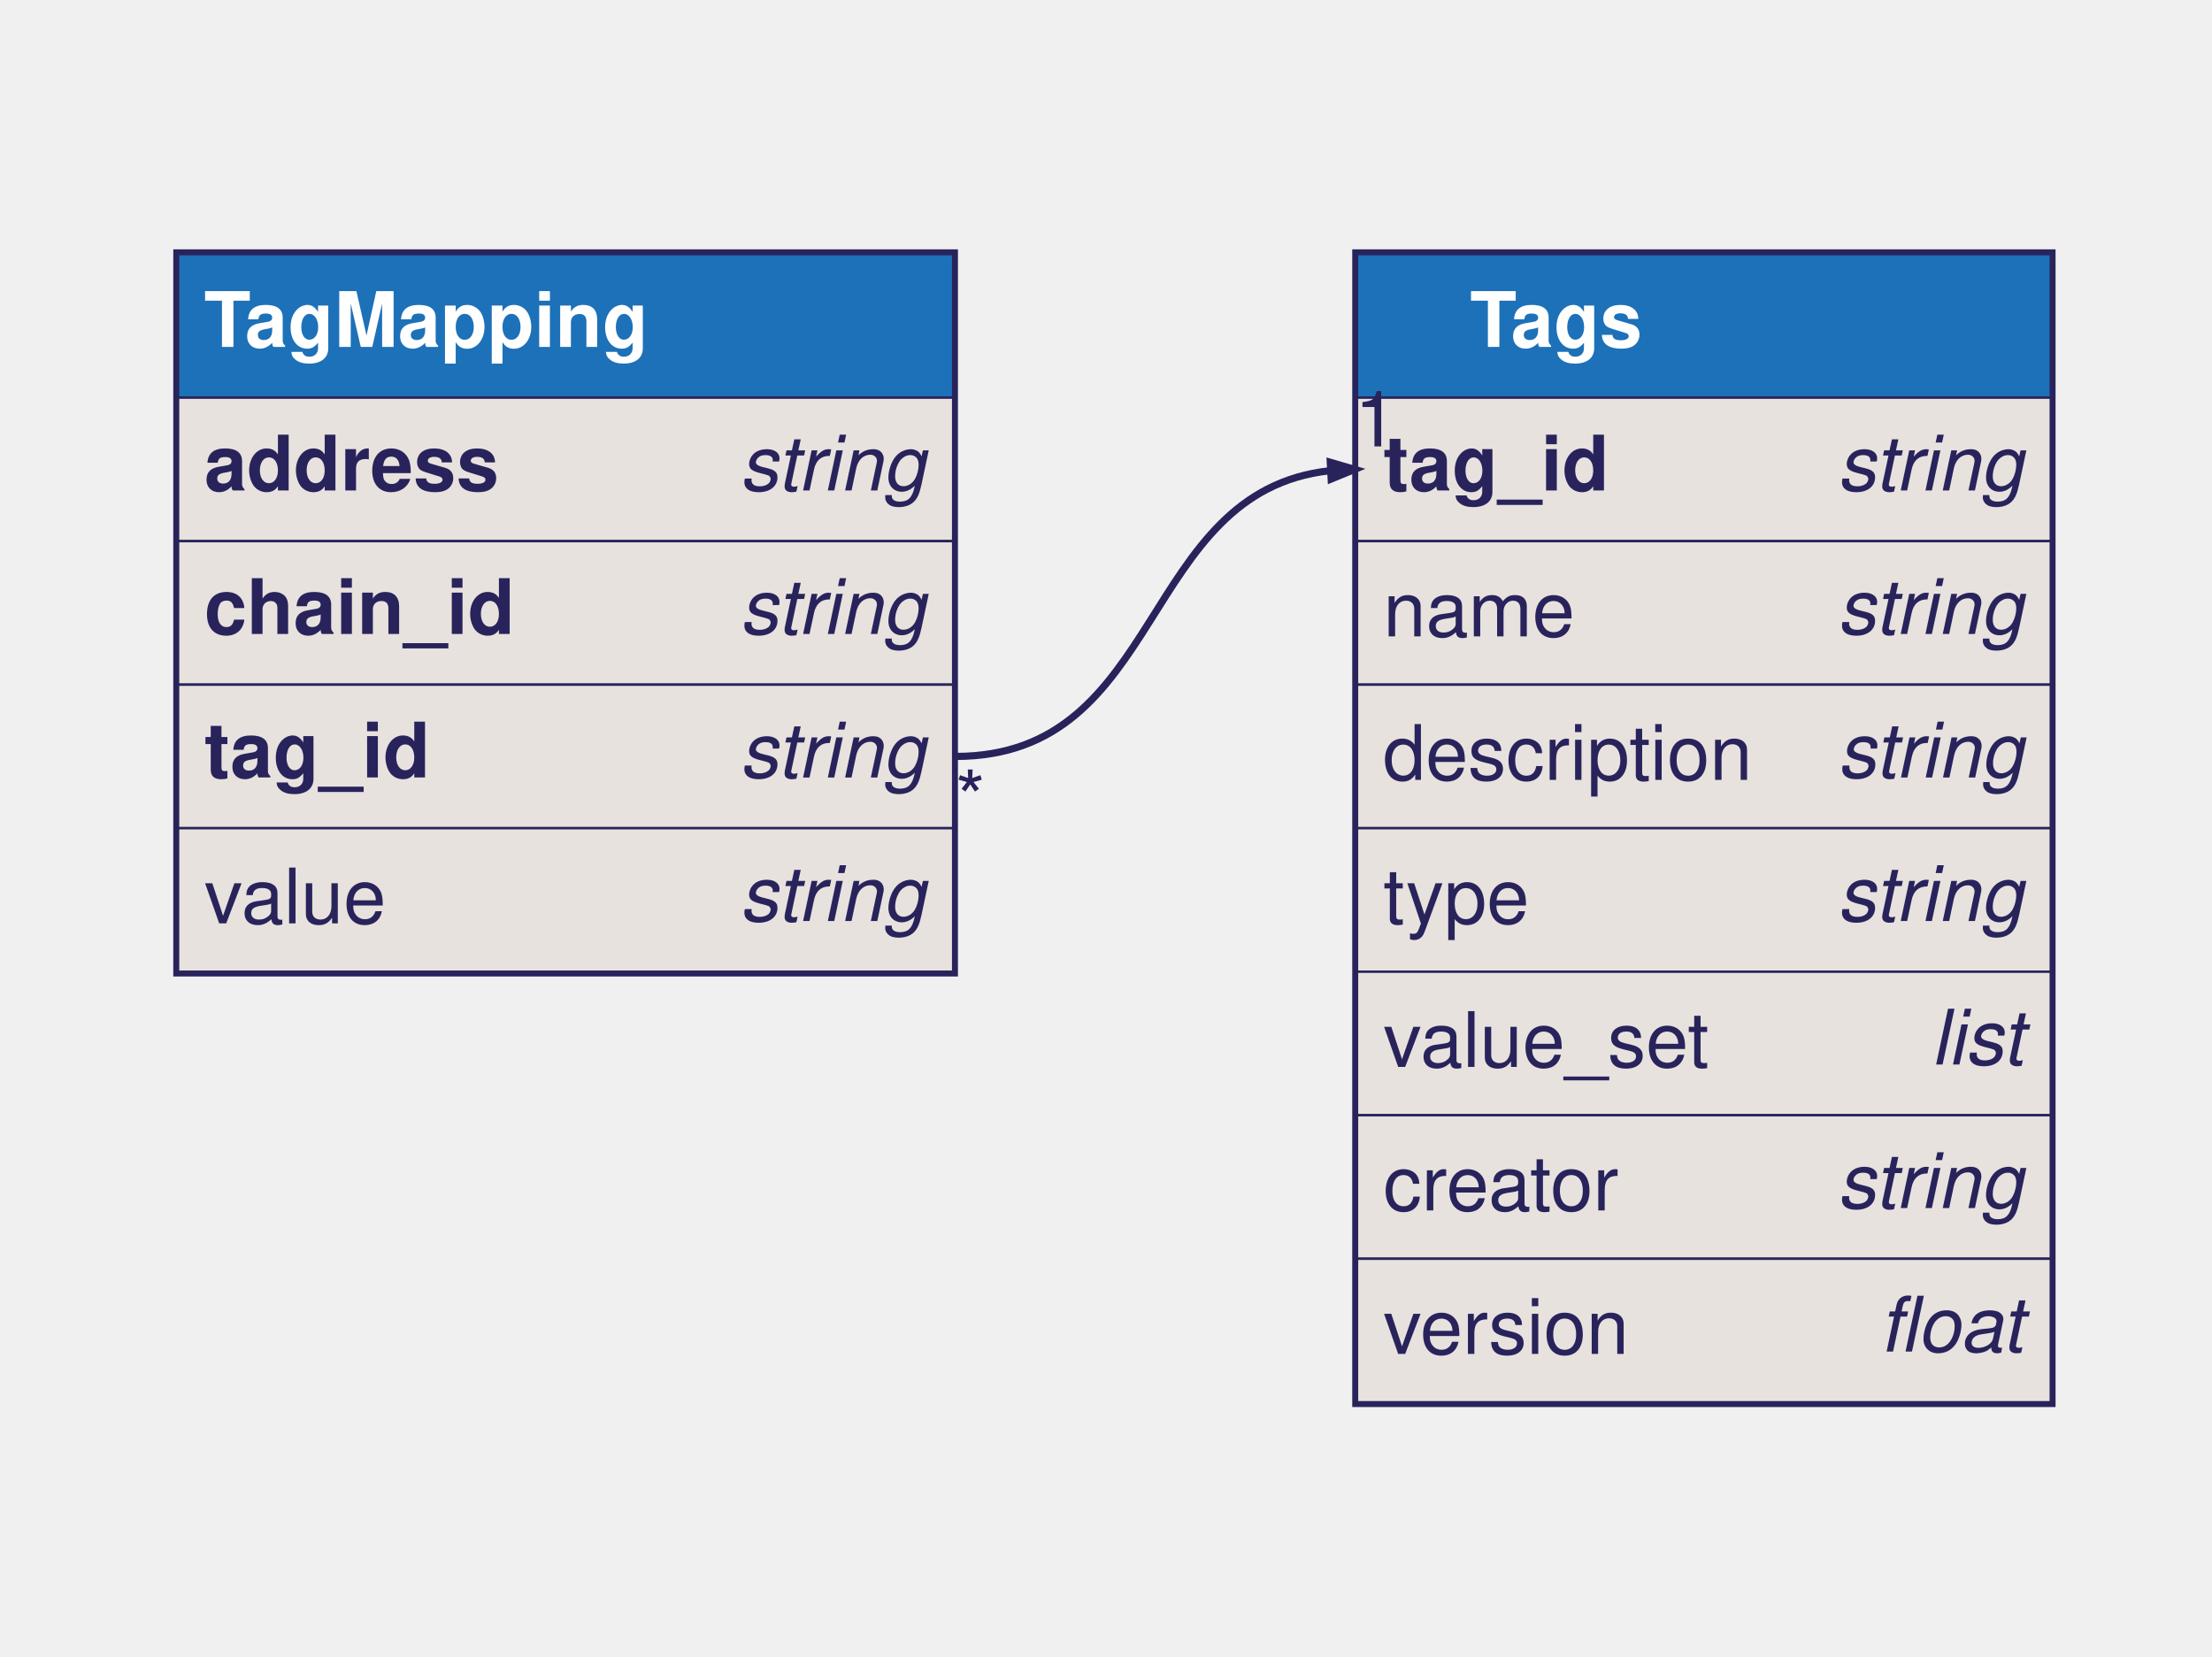
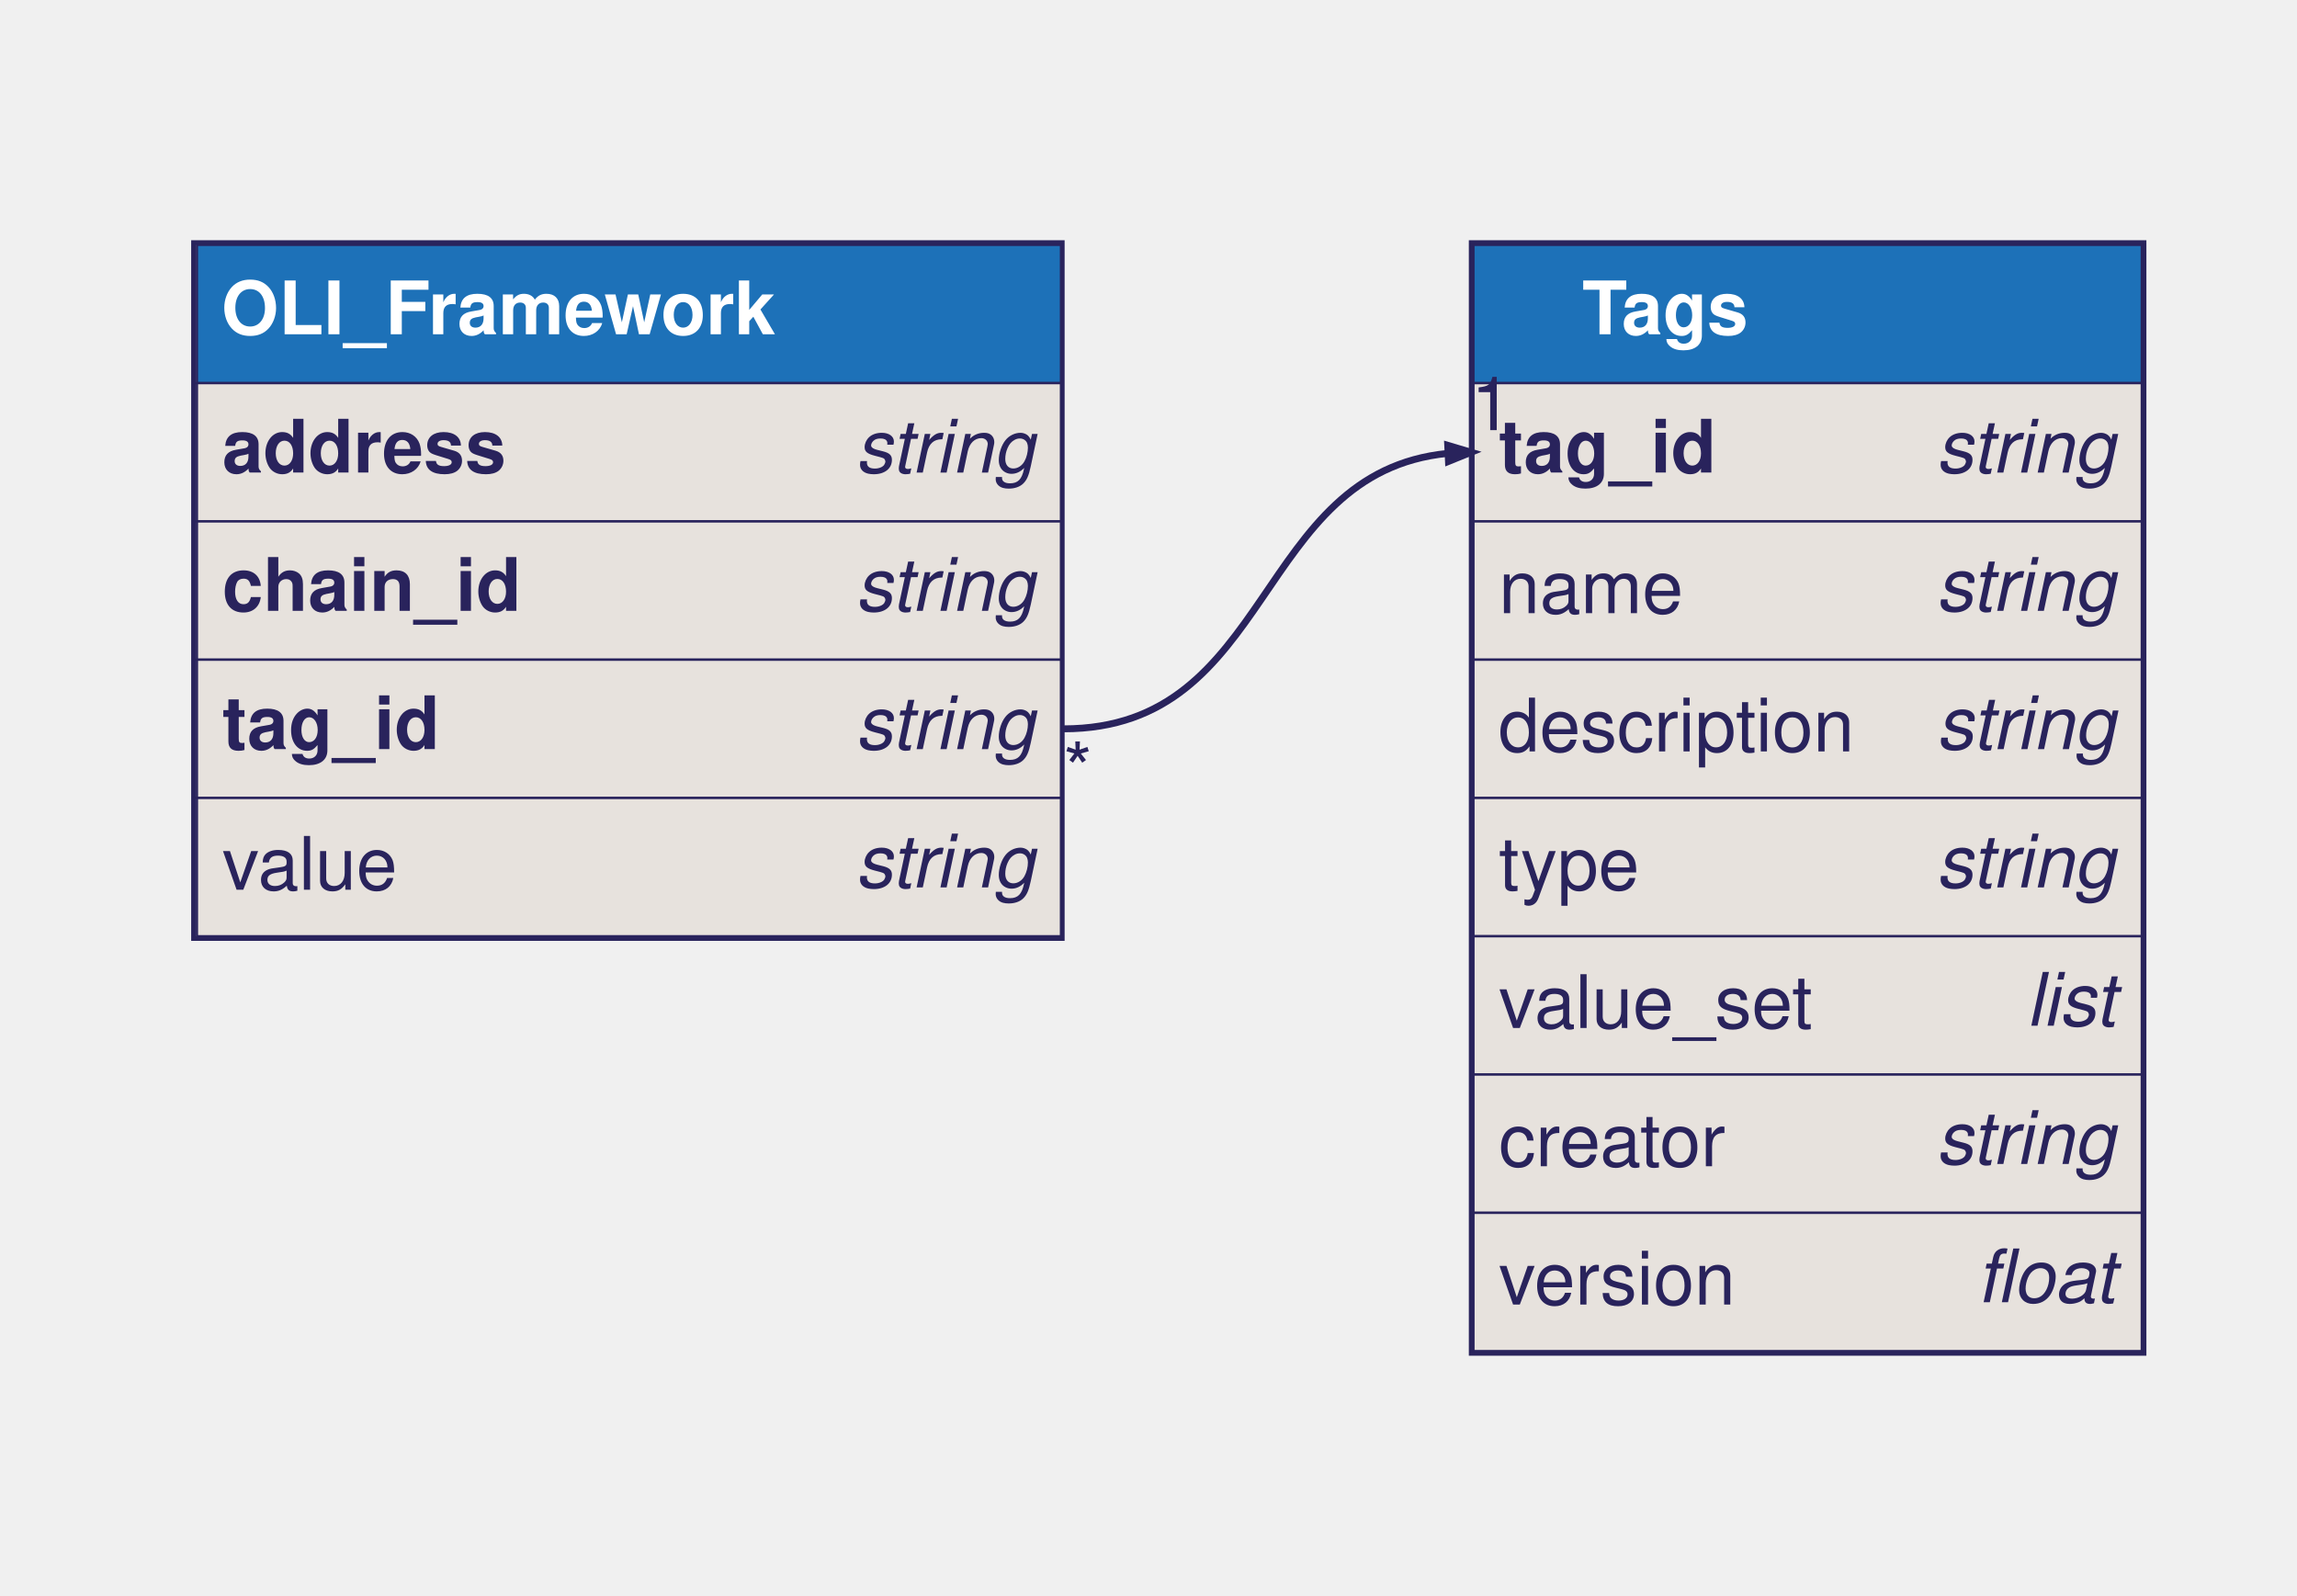
- <svg xmlns="http://www.w3.org/2000/svg" xmlns:xlink="http://www.w3.org/1999/xlink" width="924pt" height="692pt" viewBox="0.00 0.00 923.64 692.48">
+ <svg xmlns="http://www.w3.org/2000/svg" xmlns:xlink="http://www.w3.org/1999/xlink" width="996pt" height="692pt" viewBox="0.00 0.00 995.77 692.48">
  <g id="graph0" class="graph" transform="scale(1 1) rotate(0) translate(4 688.48)">
    <g id="Tags" class="node">
      <g id="a_Tags">
        <a xlink:title="Tags&#10;Individual tags or identifiers that can be applied to addresses for sorting, searching, and categorization purposes.">
-           <ellipse fill="none" stroke="black" stroke-width="0" cx="707.75" cy="-342.24" rx="207.78" ry="342.48" />
-           <polygon fill="#1d71b8" stroke="transparent" points="562.75,-522.24 562.75,-582.24 852.75,-582.24 852.75,-522.24 562.75,-522.24" />
-           <polygon fill="none" stroke="#29235c" points="562.75,-522.24 562.75,-582.24 852.75,-582.24 852.75,-522.24 562.75,-522.24" />
-           <text text-anchor="start" x="609.94" y="-543.44" font-family="Helvetica,sans-Serif" font-weight="bold" font-size="32.00" fill="#ffffff">       Tags       </text>
-           <polygon fill="#e7e2dd" stroke="transparent" points="562.75,-462.24 562.75,-522.24 852.75,-522.24 852.75,-462.24 562.75,-462.24" />
-           <polygon fill="none" stroke="#29235c" points="562.75,-462.24 562.75,-522.24 852.75,-522.24 852.75,-462.24 562.75,-462.24" />
-           <text text-anchor="start" x="573.75" y="-483.44" font-family="Helvetica,sans-Serif" font-weight="bold" font-size="32.00" fill="#29235c">tag_id</text>
-           <text text-anchor="start" x="660.9" y="-483.44" font-family="Helvetica,sans-Serif" font-size="32.00" fill="#29235c">    </text>
-           <text text-anchor="start" x="763.53" y="-483.44" font-family="Helvetica,sans-Serif" font-style="italic" font-size="32.00" fill="#29235c">string</text>
-           <polygon fill="#e7e2dd" stroke="transparent" points="562.75,-402.24 562.75,-462.24 852.75,-462.24 852.75,-402.24 562.75,-402.24" />
-           <polygon fill="none" stroke="#29235c" points="562.75,-402.24 562.75,-462.24 852.75,-462.24 852.75,-402.24 562.75,-402.24" />
-           <text text-anchor="start" x="573.75" y="-422.44" font-family="Helvetica,sans-Serif" font-size="32.00" fill="#29235c">name    </text>
-           <text text-anchor="start" x="763.53" y="-423.44" font-family="Helvetica,sans-Serif" font-style="italic" font-size="32.00" fill="#29235c">string</text>
-           <polygon fill="#e7e2dd" stroke="transparent" points="562.75,-342.24 562.75,-402.24 852.75,-402.24 852.75,-342.24 562.75,-342.24" />
-           <polygon fill="none" stroke="#29235c" points="562.75,-342.24 562.75,-402.24 852.75,-402.24 852.75,-342.24 562.75,-342.24" />
-           <text text-anchor="start" x="573.62" y="-362.44" font-family="Helvetica,sans-Serif" font-size="32.00" fill="#29235c">description    </text>
-           <text text-anchor="start" x="763.64" y="-363.44" font-family="Helvetica,sans-Serif" font-style="italic" font-size="32.00" fill="#29235c">string</text>
-           <polygon fill="#e7e2dd" stroke="transparent" points="562.75,-282.24 562.75,-342.24 852.75,-342.24 852.75,-282.24 562.75,-282.24" />
-           <polygon fill="none" stroke="#29235c" points="562.75,-282.24 562.75,-342.24 852.75,-342.24 852.75,-282.24 562.75,-282.24" />
-           <text text-anchor="start" x="573.75" y="-302.44" font-family="Helvetica,sans-Serif" font-size="32.00" fill="#29235c">type    </text>
-           <text text-anchor="start" x="763.53" y="-303.44" font-family="Helvetica,sans-Serif" font-style="italic" font-size="32.00" fill="#29235c">string</text>
-           <polygon fill="#e7e2dd" stroke="transparent" points="562.75,-222.24 562.75,-282.24 852.75,-282.24 852.75,-222.24 562.75,-222.24" />
-           <polygon fill="none" stroke="#29235c" points="562.75,-222.24 562.75,-282.24 852.75,-282.24 852.75,-222.24 562.75,-222.24" />
-           <text text-anchor="start" x="573.75" y="-242.44" font-family="Helvetica,sans-Serif" font-size="32.00" fill="#29235c">value_set    </text>
-           <text text-anchor="start" x="802.66" y="-243.44" font-family="Helvetica,sans-Serif" font-style="italic" font-size="32.00" fill="#29235c">list</text>
-           <polygon fill="#e7e2dd" stroke="transparent" points="562.75,-162.24 562.75,-222.24 852.75,-222.24 852.75,-162.24 562.75,-162.24" />
-           <polygon fill="none" stroke="#29235c" points="562.75,-162.24 562.75,-222.24 852.75,-222.24 852.75,-162.24 562.75,-162.24" />
-           <text text-anchor="start" x="573.75" y="-182.44" font-family="Helvetica,sans-Serif" font-size="32.00" fill="#29235c">creator    </text>
-           <text text-anchor="start" x="763.53" y="-183.44" font-family="Helvetica,sans-Serif" font-style="italic" font-size="32.00" fill="#29235c">string</text>
-           <polygon fill="#e7e2dd" stroke="transparent" points="562.75,-102.24 562.75,-162.24 852.75,-162.24 852.75,-102.24 562.75,-102.24" />
-           <polygon fill="none" stroke="#29235c" points="562.75,-102.24 562.75,-162.24 852.75,-162.24 852.75,-102.24 562.75,-102.24" />
-           <text text-anchor="start" x="573.75" y="-122.44" font-family="Helvetica,sans-Serif" font-size="32.00" fill="#29235c">version    </text>
-           <text text-anchor="start" x="781.29" y="-123.44" font-family="Helvetica,sans-Serif" font-style="italic" font-size="32.00" fill="#29235c">float</text>
-           <polygon fill="none" stroke="#29235c" stroke-width="2" points="561.75,-101.24 561.75,-583.24 853.75,-583.24 853.75,-101.24 561.75,-101.24" />
+           <ellipse fill="none" stroke="black" stroke-width="0" cx="779.88" cy="-342.24" rx="207.78" ry="342.48" />
+           <polygon fill="#1d71b8" stroke="transparent" points="634.88,-522.24 634.88,-582.24 924.88,-582.24 924.88,-522.24 634.88,-522.24" />
+           <polygon fill="none" stroke="#29235c" points="634.88,-522.24 634.88,-582.24 924.88,-582.24 924.88,-522.24 634.88,-522.24" />
+           <text text-anchor="start" x="682.06" y="-543.44" font-family="Helvetica,sans-Serif" font-weight="bold" font-size="32.00" fill="#ffffff">       Tags       </text>
+           <polygon fill="#e7e2dd" stroke="transparent" points="634.88,-462.24 634.88,-522.24 924.88,-522.24 924.88,-462.24 634.88,-462.24" />
+           <polygon fill="none" stroke="#29235c" points="634.88,-462.24 634.88,-522.24 924.88,-522.24 924.88,-462.24 634.88,-462.24" />
+           <text text-anchor="start" x="645.88" y="-483.44" font-family="Helvetica,sans-Serif" font-weight="bold" font-size="32.00" fill="#29235c">tag_id</text>
+           <text text-anchor="start" x="733.03" y="-483.44" font-family="Helvetica,sans-Serif" font-size="32.00" fill="#29235c">    </text>
+           <text text-anchor="start" x="835.65" y="-483.44" font-family="Helvetica,sans-Serif" font-style="italic" font-size="32.00" fill="#29235c">string</text>
+           <polygon fill="#e7e2dd" stroke="transparent" points="634.88,-402.24 634.88,-462.24 924.88,-462.24 924.88,-402.24 634.88,-402.24" />
+           <polygon fill="none" stroke="#29235c" points="634.88,-402.24 634.88,-462.24 924.88,-462.24 924.88,-402.24 634.88,-402.24" />
+           <text text-anchor="start" x="645.88" y="-422.44" font-family="Helvetica,sans-Serif" font-size="32.00" fill="#29235c">name    </text>
+           <text text-anchor="start" x="835.65" y="-423.44" font-family="Helvetica,sans-Serif" font-style="italic" font-size="32.00" fill="#29235c">string</text>
+           <polygon fill="#e7e2dd" stroke="transparent" points="634.88,-342.24 634.88,-402.24 924.88,-402.24 924.88,-342.24 634.88,-342.24" />
+           <polygon fill="none" stroke="#29235c" points="634.88,-342.24 634.88,-402.24 924.88,-402.24 924.88,-342.24 634.88,-342.24" />
+           <text text-anchor="start" x="645.75" y="-362.44" font-family="Helvetica,sans-Serif" font-size="32.00" fill="#29235c">description    </text>
+           <text text-anchor="start" x="835.76" y="-363.44" font-family="Helvetica,sans-Serif" font-style="italic" font-size="32.00" fill="#29235c">string</text>
+           <polygon fill="#e7e2dd" stroke="transparent" points="634.88,-282.24 634.88,-342.24 924.88,-342.24 924.88,-282.24 634.88,-282.24" />
+           <polygon fill="none" stroke="#29235c" points="634.88,-282.24 634.88,-342.24 924.88,-342.24 924.88,-282.24 634.88,-282.24" />
+           <text text-anchor="start" x="645.88" y="-302.44" font-family="Helvetica,sans-Serif" font-size="32.00" fill="#29235c">type    </text>
+           <text text-anchor="start" x="835.65" y="-303.44" font-family="Helvetica,sans-Serif" font-style="italic" font-size="32.00" fill="#29235c">string</text>
+           <polygon fill="#e7e2dd" stroke="transparent" points="634.88,-222.24 634.88,-282.24 924.88,-282.24 924.88,-222.24 634.88,-222.24" />
+           <polygon fill="none" stroke="#29235c" points="634.88,-222.24 634.88,-282.24 924.88,-282.24 924.88,-222.24 634.88,-222.24" />
+           <text text-anchor="start" x="645.88" y="-242.44" font-family="Helvetica,sans-Serif" font-size="32.00" fill="#29235c">value_set    </text>
+           <text text-anchor="start" x="874.78" y="-243.44" font-family="Helvetica,sans-Serif" font-style="italic" font-size="32.00" fill="#29235c">list</text>
+           <polygon fill="#e7e2dd" stroke="transparent" points="634.88,-162.24 634.88,-222.24 924.88,-222.24 924.88,-162.24 634.88,-162.24" />
+           <polygon fill="none" stroke="#29235c" points="634.88,-162.24 634.88,-222.24 924.88,-222.24 924.88,-162.24 634.88,-162.24" />
+           <text text-anchor="start" x="645.88" y="-182.44" font-family="Helvetica,sans-Serif" font-size="32.00" fill="#29235c">creator    </text>
+           <text text-anchor="start" x="835.65" y="-183.44" font-family="Helvetica,sans-Serif" font-style="italic" font-size="32.00" fill="#29235c">string</text>
+           <polygon fill="#e7e2dd" stroke="transparent" points="634.88,-102.24 634.88,-162.24 924.88,-162.24 924.88,-102.24 634.88,-102.24" />
+           <polygon fill="none" stroke="#29235c" points="634.88,-102.24 634.88,-162.24 924.88,-162.24 924.88,-102.24 634.88,-102.24" />
+           <text text-anchor="start" x="645.88" y="-122.44" font-family="Helvetica,sans-Serif" font-size="32.00" fill="#29235c">version    </text>
+           <text text-anchor="start" x="853.41" y="-123.44" font-family="Helvetica,sans-Serif" font-style="italic" font-size="32.00" fill="#29235c">float</text>
+           <polygon fill="none" stroke="#29235c" stroke-width="2" points="633.88,-101.24 633.88,-583.24 925.88,-583.24 925.88,-101.24 633.88,-101.24" />
        </a>
      </g>
    </g>
-     <g id="TagMapping" class="node">
-       <g id="a_TagMapping">
-         <a xlink:title="TagMapping&#10;A many-to-many relationship table that maps tags to addresses, allowing an address to have multiple tags and a tag to be applied to multiple addresses.">
-           <ellipse fill="none" stroke="black" stroke-width="0" cx="231.93" cy="-432.24" rx="231.86" ry="214.92" />
-           <polygon fill="#1d71b8" stroke="transparent" points="69.93,-522.24 69.93,-582.24 393.93,-582.24 393.93,-522.24 69.93,-522.24" />
-           <polygon fill="none" stroke="#29235c" points="69.93,-522.24 69.93,-582.24 393.93,-582.24 393.93,-522.24 69.93,-522.24" />
-           <text text-anchor="start" x="80.77" y="-543.44" font-family="Helvetica,sans-Serif" font-weight="bold" font-size="32.00" fill="#ffffff">       TagMapping       </text>
-           <polygon fill="#e7e2dd" stroke="transparent" points="69.93,-462.24 69.93,-522.24 393.93,-522.24 393.93,-462.24 69.93,-462.24" />
-           <polygon fill="none" stroke="#29235c" points="69.93,-462.24 69.93,-522.24 393.93,-522.24 393.93,-462.24 69.93,-462.24" />
-           <text text-anchor="start" x="80.93" y="-483.44" font-family="Helvetica,sans-Serif" font-weight="bold" font-size="32.00" fill="#29235c">address</text>
-           <text text-anchor="start" x="194.74" y="-483.44" font-family="Helvetica,sans-Serif" font-size="32.00" fill="#29235c">    </text>
-           <text text-anchor="start" x="304.71" y="-483.44" font-family="Helvetica,sans-Serif" font-style="italic" font-size="32.00" fill="#29235c">string</text>
-           <polygon fill="#e7e2dd" stroke="transparent" points="69.93,-402.24 69.93,-462.24 393.93,-462.24 393.93,-402.24 69.93,-402.24" />
-           <polygon fill="none" stroke="#29235c" points="69.93,-402.24 69.93,-462.24 393.93,-462.24 393.93,-402.24 69.93,-402.24" />
-           <text text-anchor="start" x="80.93" y="-423.44" font-family="Helvetica,sans-Serif" font-weight="bold" font-size="32.00" fill="#29235c">chain_id</text>
-           <text text-anchor="start" x="200.08" y="-423.44" font-family="Helvetica,sans-Serif" font-size="32.00" fill="#29235c">    </text>
-           <text text-anchor="start" x="304.71" y="-423.44" font-family="Helvetica,sans-Serif" font-style="italic" font-size="32.00" fill="#29235c">string</text>
-           <polygon fill="#e7e2dd" stroke="transparent" points="69.93,-342.24 69.93,-402.24 393.93,-402.24 393.93,-342.24 69.93,-342.24" />
-           <polygon fill="none" stroke="#29235c" points="69.93,-342.24 69.93,-402.24 393.93,-402.24 393.93,-342.24 69.93,-342.24" />
-           <text text-anchor="start" x="80.93" y="-363.44" font-family="Helvetica,sans-Serif" font-weight="bold" font-size="32.00" fill="#29235c">tag_id</text>
-           <text text-anchor="start" x="168.08" y="-363.44" font-family="Helvetica,sans-Serif" font-size="32.00" fill="#29235c">    </text>
-           <text text-anchor="start" x="304.71" y="-363.44" font-family="Helvetica,sans-Serif" font-style="italic" font-size="32.00" fill="#29235c">string</text>
-           <polygon fill="#e7e2dd" stroke="transparent" points="69.93,-282.24 69.93,-342.24 393.93,-342.24 393.93,-282.24 69.93,-282.24" />
-           <polygon fill="none" stroke="#29235c" points="69.93,-282.24 69.93,-342.24 393.93,-342.24 393.93,-282.24 69.93,-282.24" />
-           <text text-anchor="start" x="80.93" y="-302.44" font-family="Helvetica,sans-Serif" font-size="32.00" fill="#29235c">value    </text>
-           <text text-anchor="start" x="304.71" y="-303.44" font-family="Helvetica,sans-Serif" font-style="italic" font-size="32.00" fill="#29235c">string</text>
-           <polygon fill="none" stroke="#29235c" stroke-width="2" points="68.93,-281.24 68.93,-583.24 394.93,-583.24 394.93,-281.24 68.93,-281.24" />
+     <g id="OLI_Framework" class="node">
+       <g id="a_OLI_Framework">
+         <a xlink:title="OLI_Framework&#10;A many-to-many relationship table that maps tags to addresses, allowing an address to have multiple tag_ids and a tag_id to be applied to multiple addresses.">
+           <ellipse fill="none" stroke="black" stroke-width="0" cx="267.99" cy="-432.24" rx="267.99" ry="214.92" />
+           <polygon fill="#1d71b8" stroke="transparent" points="80.99,-522.24 80.99,-582.24 455.99,-582.24 455.99,-522.24 80.99,-522.24" />
+           <polygon fill="none" stroke="#29235c" points="80.99,-522.24 80.99,-582.24 455.99,-582.24 455.99,-522.24 80.99,-522.24" />
+           <text text-anchor="start" x="91.58" y="-543.44" font-family="Helvetica,sans-Serif" font-weight="bold" font-size="32.00" fill="#ffffff">       OLI_Framework       </text>
+           <polygon fill="#e7e2dd" stroke="transparent" points="80.99,-462.24 80.99,-522.24 455.99,-522.24 455.99,-462.24 80.99,-462.24" />
+           <polygon fill="none" stroke="#29235c" points="80.99,-462.24 80.99,-522.24 455.99,-522.24 455.99,-462.24 80.99,-462.24" />
+           <text text-anchor="start" x="91.99" y="-483.44" font-family="Helvetica,sans-Serif" font-weight="bold" font-size="32.00" fill="#29235c">address</text>
+           <text text-anchor="start" x="205.8" y="-483.44" font-family="Helvetica,sans-Serif" font-size="32.00" fill="#29235c">    </text>
+           <text text-anchor="start" x="366.77" y="-483.44" font-family="Helvetica,sans-Serif" font-style="italic" font-size="32.00" fill="#29235c">string</text>
+           <polygon fill="#e7e2dd" stroke="transparent" points="80.99,-402.24 80.99,-462.24 455.99,-462.24 455.99,-402.24 80.99,-402.24" />
+           <polygon fill="none" stroke="#29235c" points="80.99,-402.24 80.99,-462.24 455.99,-462.24 455.99,-402.24 80.99,-402.24" />
+           <text text-anchor="start" x="91.99" y="-423.44" font-family="Helvetica,sans-Serif" font-weight="bold" font-size="32.00" fill="#29235c">chain_id</text>
+           <text text-anchor="start" x="211.14" y="-423.44" font-family="Helvetica,sans-Serif" font-size="32.00" fill="#29235c">    </text>
+           <text text-anchor="start" x="366.77" y="-423.44" font-family="Helvetica,sans-Serif" font-style="italic" font-size="32.00" fill="#29235c">string</text>
+           <polygon fill="#e7e2dd" stroke="transparent" points="80.99,-342.24 80.99,-402.24 455.99,-402.24 455.99,-342.24 80.99,-342.24" />
+           <polygon fill="none" stroke="#29235c" points="80.99,-342.24 80.99,-402.24 455.99,-402.24 455.99,-342.24 80.99,-342.24" />
+           <text text-anchor="start" x="91.99" y="-363.44" font-family="Helvetica,sans-Serif" font-weight="bold" font-size="32.00" fill="#29235c">tag_id</text>
+           <text text-anchor="start" x="179.14" y="-363.44" font-family="Helvetica,sans-Serif" font-size="32.00" fill="#29235c">    </text>
+           <text text-anchor="start" x="366.77" y="-363.44" font-family="Helvetica,sans-Serif" font-style="italic" font-size="32.00" fill="#29235c">string</text>
+           <polygon fill="#e7e2dd" stroke="transparent" points="80.99,-282.24 80.99,-342.24 455.99,-342.24 455.99,-282.24 80.99,-282.24" />
+           <polygon fill="none" stroke="#29235c" points="80.99,-282.24 80.99,-342.24 455.99,-342.24 455.99,-282.24 80.99,-282.24" />
+           <text text-anchor="start" x="91.99" y="-302.44" font-family="Helvetica,sans-Serif" font-size="32.00" fill="#29235c">value    </text>
+           <text text-anchor="start" x="366.77" y="-303.44" font-family="Helvetica,sans-Serif" font-style="italic" font-size="32.00" fill="#29235c">string</text>
+           <polygon fill="none" stroke="#29235c" stroke-width="2" points="79.49,-281.24 79.49,-583.24 456.49,-583.24 456.49,-281.24 79.49,-281.24" />
        </a>
      </g>
    </g>
    <g id="edge2" class="edge">
-       <path fill="none" stroke="#29235c" stroke-width="3" d="M394.93,-372.24C482.7,-372.24 471.49,-483.05 551.53,-491.7" />
-       <polygon fill="#29235c" stroke="#29235c" stroke-width="3" points="551.58,-495.21 561.75,-492.24 551.95,-488.22 551.58,-495.21" />
-       <text text-anchor="middle" x="570.65" y="-501.84" font-family="Helvetica,sans-Serif" font-size="32.00" fill="#29235c">1</text>
-       <text text-anchor="middle" x="401.15" y="-343.44" font-family="Helvetica,sans-Serif" font-size="32.00" fill="#29235c">*</text>
+       <path fill="none" stroke="#29235c" stroke-width="3" d="M456.99,-372.24C548.47,-372.24 539.7,-483.5 623.74,-491.76" />
+       <polygon fill="#29235c" stroke="#29235c" stroke-width="3" points="623.72,-495.26 633.88,-492.24 624.05,-488.27 623.72,-495.26" />
+       <text text-anchor="middle" x="642.77" y="-501.84" font-family="Helvetica,sans-Serif" font-size="32.00" fill="#29235c">1</text>
+       <text text-anchor="middle" x="463.22" y="-343.44" font-family="Helvetica,sans-Serif" font-size="32.00" fill="#29235c">*</text>
    </g>
  </g>
</svg>
